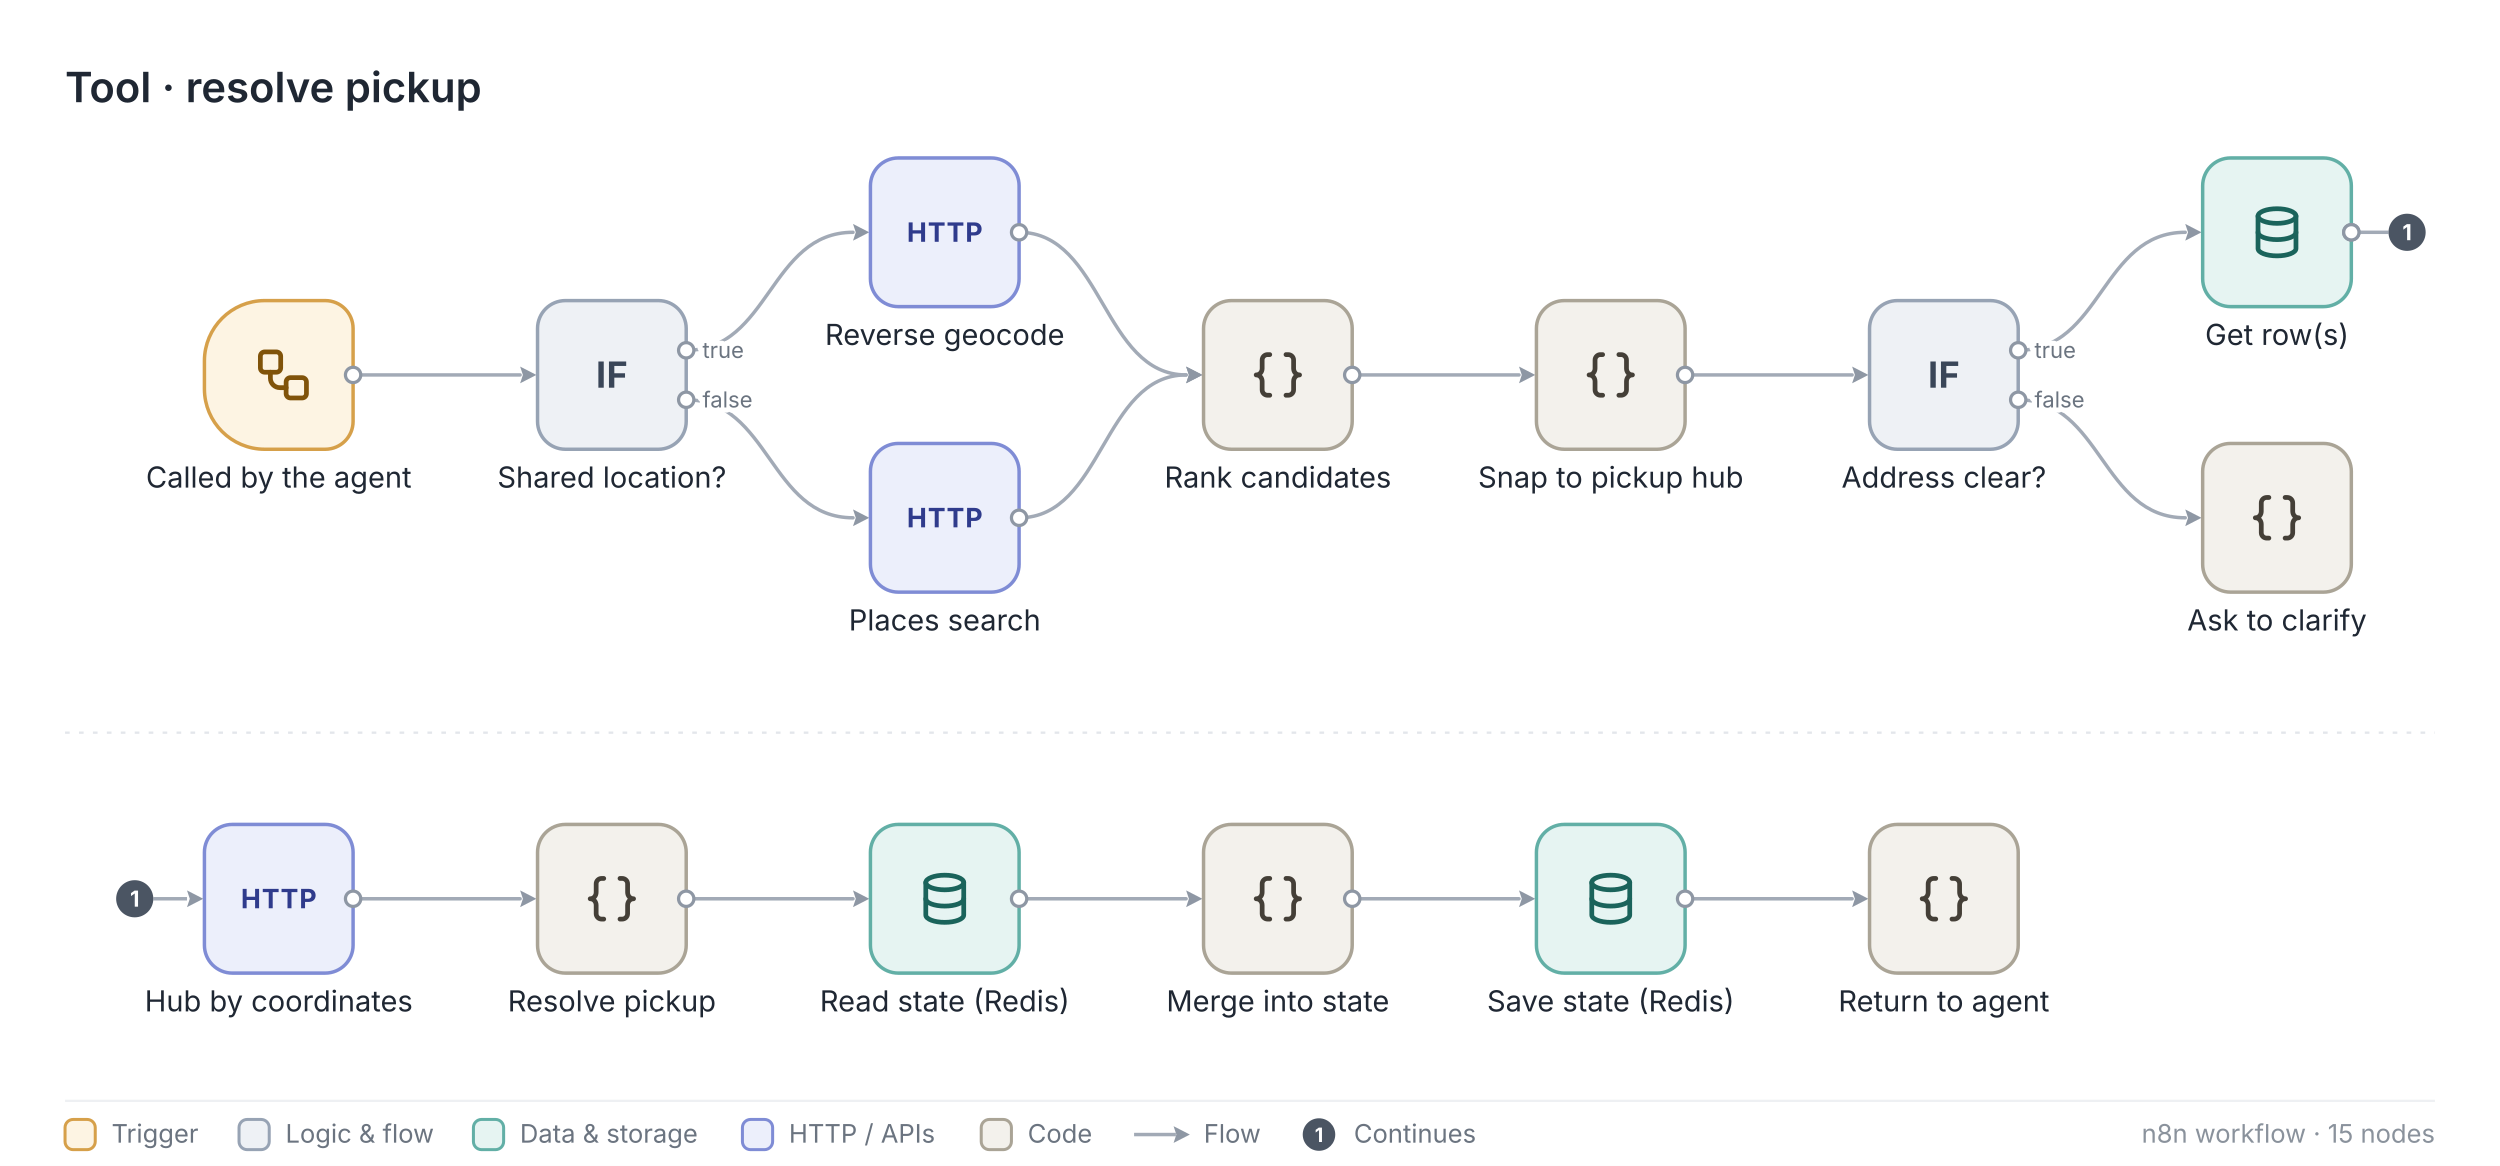
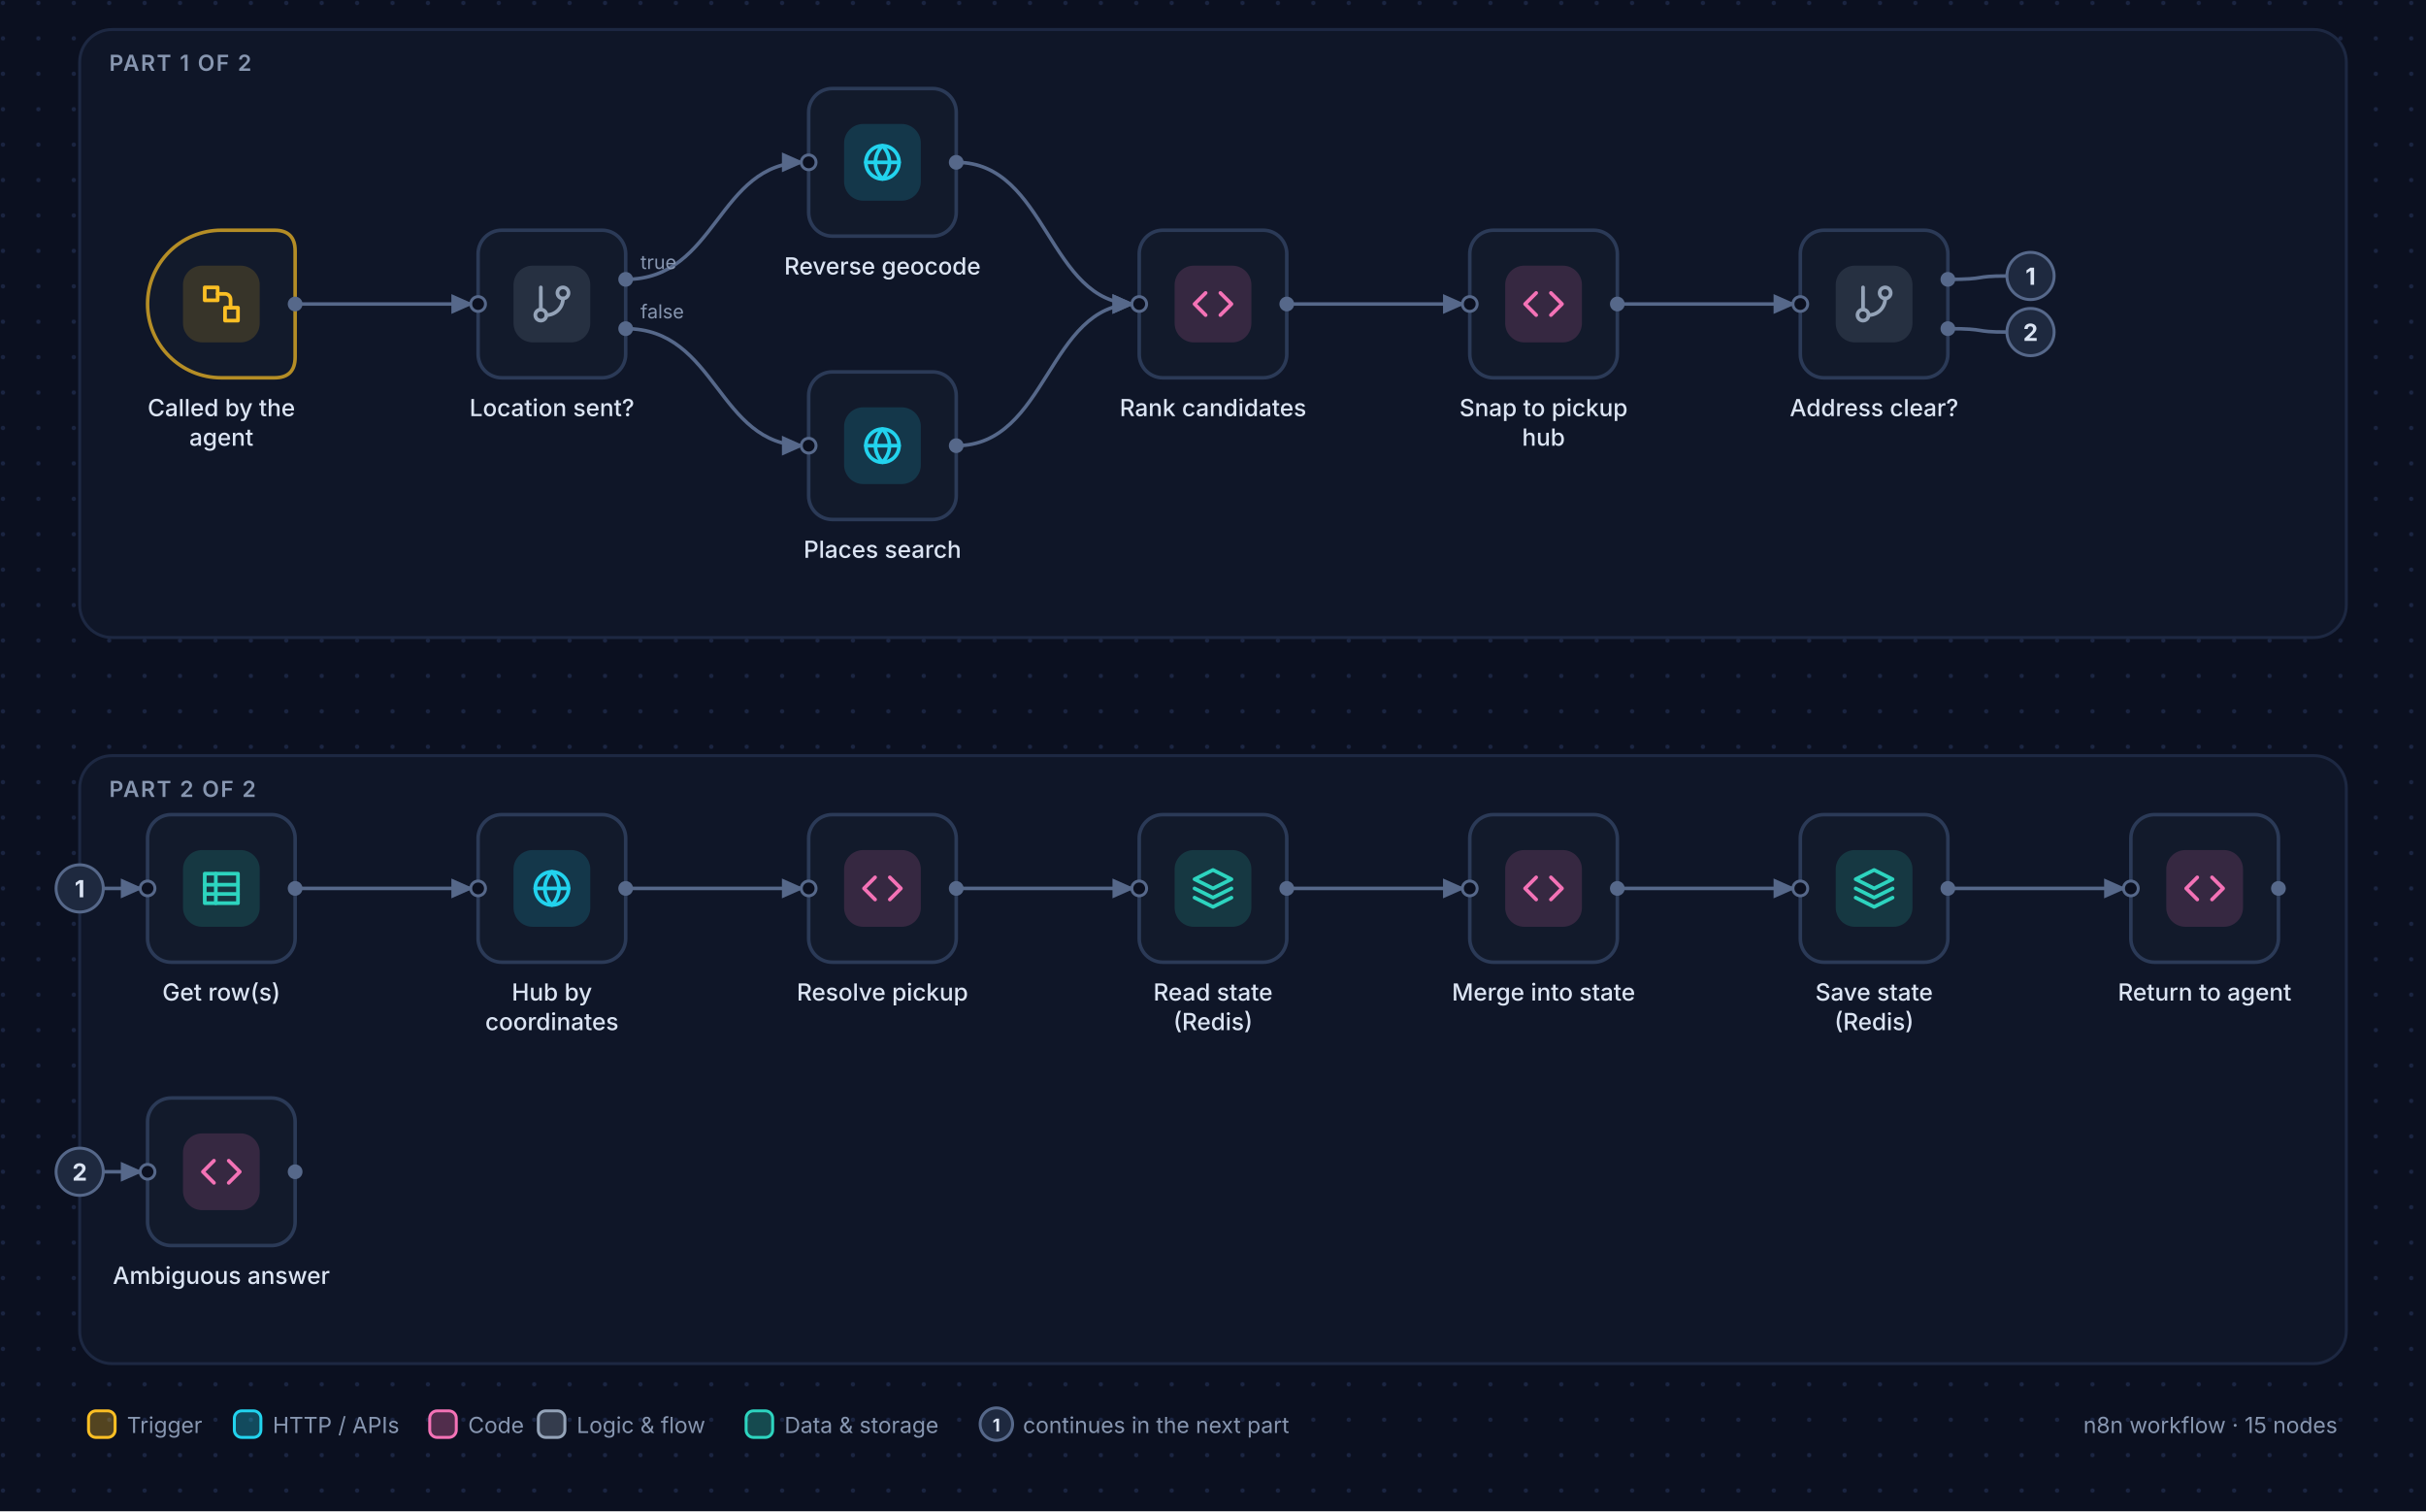
- <svg xmlns="http://www.w3.org/2000/svg" width="1076.2" height="501.9" viewBox="0 0 1076.2 501.9" font-family="Inter, 'Helvetica Neue', Helvetica, Arial, sans-serif" role="img" aria-label="Tool · resolve pickup">
-   <rect width="1076.2" height="501.9" fill="#ffffff" />
-   <text x="28" y="44" font-size="18" font-weight="600" fill="#1F2733">Tool · resolve pickup</text>
-   <g transform="translate(58 68)">
-     <line x1="-30" y1="247.4" x2="990.2" y2="247.4" stroke="#E3E6EB" stroke-width="1" stroke-dasharray="2 4" />
-     <g fill="none" stroke-linecap="round">
- </g>
-     <g fill="none" stroke-linecap="round" stroke-linejoin="round">
-       <path d="M237.4 318.9 C273.3 318.9 273.3 318.9 309.2 318.9" stroke="#A2AAB6" stroke-width="1.5" />
-       <path d="M524.1 318.9 C560 318.9 560 318.9 595.9 318.9" stroke="#A2AAB6" stroke-width="1.5" />
-       <path d="M667.4 318.9 C703.4 318.9 703.4 318.9 739.3 318.9" stroke="#A2AAB6" stroke-width="1.5" />
-       <path d="M94 93.4 C129.9 93.4 129.9 93.4 165.9 93.4" stroke="#A2AAB6" stroke-width="1.5" />
-       <path d="M524.1 93.4 C560 93.4 560 93.4 595.9 93.4" stroke="#A2AAB6" stroke-width="1.5" />
-       <path d="M667.4 93.4 C703.4 93.4 703.4 93.4 739.3 93.4" stroke="#A2AAB6" stroke-width="1.5" />
-       <path d="M94 318.9 C129.9 318.9 129.9 318.9 165.9 318.9" stroke="#A2AAB6" stroke-width="1.5" />
-       <path d="M380.7 318.9 C416.7 318.9 416.7 318.9 452.6 318.9" stroke="#A2AAB6" stroke-width="1.5" />
-       <path d="M237.4 104.1 C273.3 104.1 273.3 154.9 309.2 154.9" stroke="#A2AAB6" stroke-width="1.5" />
-       <path d="M380.7 154.9 C416.7 154.9 416.7 93.4 452.6 93.4" stroke="#A2AAB6" stroke-width="1.5" />
-       <path d="M810.8 104.1 C846.7 104.1 846.7 154.9 882.7 154.9" stroke="#A2AAB6" stroke-width="1.5" />
-       <path d="M237.4 82.8 C273.3 82.8 273.3 32 309.2 32" stroke="#A2AAB6" stroke-width="1.5" />
-       <path d="M380.7 32 C416.7 32 416.7 93.4 452.6 93.4" stroke="#A2AAB6" stroke-width="1.5" />
-       <path d="M810.8 82.8 C846.7 82.8 846.7 32 882.7 32" stroke="#A2AAB6" stroke-width="1.5" />
-     </g>
-     <path d="M316.2 318.9L309.2 315.3L310.4 318.9L309.2 322.5Z" fill="#8E97A4" />
-     <path d="M602.9 318.9L595.9 315.3L597.1 318.9L595.9 322.5Z" fill="#8E97A4" />
-     <path d="M746.3 318.9L739.3 315.3L740.5 318.9L739.3 322.5Z" fill="#8E97A4" />
-     <path d="M172.9 93.4L165.9 89.8L167.1 93.4L165.9 97Z" fill="#8E97A4" />
-     <path d="M602.9 93.4L595.9 89.8L597.1 93.4L595.9 97Z" fill="#8E97A4" />
-     <path d="M746.3 93.4L739.3 89.8L740.5 93.4L739.3 97Z" fill="#8E97A4" />
-     <path d="M172.9 318.9L165.9 315.3L167.1 318.9L165.9 322.5Z" fill="#8E97A4" />
-     <path d="M459.6 318.9L452.6 315.3L453.8 318.9L452.6 322.5Z" fill="#8E97A4" />
-     <path d="M316.2 154.9L309.2 151.3L310.4 154.9L309.2 158.5Z" fill="#8E97A4" />
-     <path d="M459.6 93.4L452.6 89.8L453.8 93.4L452.6 97Z" fill="#8E97A4" />
-     <path d="M889.7 154.9L882.7 151.3L883.9 154.9L882.7 158.5Z" fill="#8E97A4" />
-     <path d="M316.2 32L309.2 28.4L310.4 32L309.2 35.6Z" fill="#8E97A4" />
-     <path d="M459.6 93.4L452.6 89.8L453.8 93.4L452.6 97Z" fill="#8E97A4" />
-     <path d="M889.7 32L882.7 28.4L883.9 32L882.7 35.6Z" fill="#8E97A4" />
-     <g>
-       <rect x="890.2" y="0" width="64" height="64" rx="12" fill="#E6F4F2" stroke="#62AFA6" stroke-width="1.5" />
-       <g transform="translate(908.2 18) scale(1.1667)" fill="none" stroke="#1A635B" stroke-width="1.75" stroke-linecap="round" stroke-linejoin="round">
-         <ellipse cx="12" cy="6" rx="7" ry="2.7" />
-         <path d="M5 6v12c0 1.5 3.1 2.7 7 2.7s7-1.2 7-2.7V6" />
-         <path d="M5 12c0 1.5 3.1 2.7 7 2.7s7-1.2 7-2.7" />
-       </g>
-     </g>
-     <g>
-       <rect x="316.7" y="0" width="64" height="64" rx="12" fill="#ECEFFB" stroke="#7F8CD5" stroke-width="1.5" />
-       <text x="348.7" y="36.1" text-anchor="middle" font-size="11.5" font-weight="700" letter-spacing="0.4" fill="#2F3B8C">HTTP</text>
-     </g>
-     <g>
-       <path d="M56 61.4H82A12 12 0 0 1 94 73.4V113.4A12 12 0 0 1 82 125.4H56A26 26 0 0 1 30 99.4V87.4A26 26 0 0 1 56 61.4Z" fill="#FDF4E3" stroke="#D6A04A" stroke-width="1.5" />
-       <g transform="translate(50 79.4) scale(1.1667)" fill="none" stroke="#80530A" stroke-width="1.75" stroke-linecap="round" stroke-linejoin="round">
-         <rect x="3.5" y="3.5" width="7.5" height="7.5" rx="1.6" />
-         <rect x="13" y="13" width="7.5" height="7.5" rx="1.6" />
-         <path d="M7.2 11v2.2a3.5 3.5 0 0 0 3.5 3.5H13" />
-       </g>
-     </g>
-     <g>
-       <rect x="173.4" y="61.4" width="64" height="64" rx="12" fill="#EEF1F5" stroke="#97A3B4" stroke-width="1.5" />
-       <text x="205.4" y="98.9" text-anchor="middle" font-size="15.5" font-weight="700" letter-spacing="0.2" fill="#3A4658">IF</text>
-     </g>
-     <g>
-       <rect x="460.1" y="61.4" width="64" height="64" rx="12" fill="#F3F1EC" stroke="#AAA496" stroke-width="1.5" />
-       <g transform="translate(478.1 79.4) scale(1.1667)" fill="none" stroke="#443F37" stroke-width="1.75" stroke-linecap="round" stroke-linejoin="round">
-         <path d="M9 4.5H8.2a2 2 0 0 0-2 2v3.1c0 1.3-.9 2.4-2.2 2.4 1.3 0 2.2 1.1 2.2 2.4v3.1a2 2 0 0 0 2 2H9" />
-         <path d="M15 4.5h.8a2 2 0 0 1 2 2v3.1c0 1.3.9 2.4 2.2 2.4-1.3 0-2.2 1.1-2.2 2.4v3.1a2 2 0 0 1-2 2H15" />
-       </g>
-     </g>
-     <g>
-       <rect x="603.4" y="61.4" width="64" height="64" rx="12" fill="#F3F1EC" stroke="#AAA496" stroke-width="1.5" />
-       <g transform="translate(621.4 79.4) scale(1.1667)" fill="none" stroke="#443F37" stroke-width="1.75" stroke-linecap="round" stroke-linejoin="round">
-         <path d="M9 4.5H8.2a2 2 0 0 0-2 2v3.1c0 1.3-.9 2.4-2.2 2.4 1.3 0 2.2 1.1 2.2 2.4v3.1a2 2 0 0 0 2 2H9" />
-         <path d="M15 4.5h.8a2 2 0 0 1 2 2v3.1c0 1.3.9 2.4 2.2 2.4-1.3 0-2.2 1.1-2.2 2.4v3.1a2 2 0 0 1-2 2H15" />
-       </g>
-     </g>
-     <g>
-       <rect x="746.8" y="61.4" width="64" height="64" rx="12" fill="#EEF1F5" stroke="#97A3B4" stroke-width="1.5" />
-       <text x="778.8" y="98.9" text-anchor="middle" font-size="15.5" font-weight="700" letter-spacing="0.2" fill="#3A4658">IF</text>
-     </g>
-     <g>
-       <rect x="890.2" y="122.9" width="64" height="64" rx="12" fill="#F3F1EC" stroke="#AAA496" stroke-width="1.5" />
-       <g transform="translate(908.2 140.9) scale(1.1667)" fill="none" stroke="#443F37" stroke-width="1.75" stroke-linecap="round" stroke-linejoin="round">
-         <path d="M9 4.5H8.2a2 2 0 0 0-2 2v3.1c0 1.3-.9 2.4-2.2 2.4 1.3 0 2.2 1.1 2.2 2.4v3.1a2 2 0 0 0 2 2H9" />
-         <path d="M15 4.5h.8a2 2 0 0 1 2 2v3.1c0 1.3.9 2.4 2.2 2.4-1.3 0-2.2 1.1-2.2 2.4v3.1a2 2 0 0 1-2 2H15" />
-       </g>
-     </g>
-     <g>
-       <rect x="316.7" y="122.9" width="64" height="64" rx="12" fill="#ECEFFB" stroke="#7F8CD5" stroke-width="1.5" />
-       <text x="348.7" y="159" text-anchor="middle" font-size="11.5" font-weight="700" letter-spacing="0.4" fill="#2F3B8C">HTTP</text>
-     </g>
-     <g>
-       <rect x="30" y="286.9" width="64" height="64" rx="12" fill="#ECEFFB" stroke="#7F8CD5" stroke-width="1.5" />
-       <text x="62" y="323" text-anchor="middle" font-size="11.5" font-weight="700" letter-spacing="0.4" fill="#2F3B8C">HTTP</text>
-     </g>
-     <g>
-       <rect x="173.4" y="286.9" width="64" height="64" rx="12" fill="#F3F1EC" stroke="#AAA496" stroke-width="1.5" />
-       <g transform="translate(191.4 304.9) scale(1.1667)" fill="none" stroke="#443F37" stroke-width="1.75" stroke-linecap="round" stroke-linejoin="round">
-         <path d="M9 4.5H8.2a2 2 0 0 0-2 2v3.1c0 1.3-.9 2.4-2.2 2.4 1.3 0 2.2 1.1 2.2 2.4v3.1a2 2 0 0 0 2 2H9" />
-         <path d="M15 4.5h.8a2 2 0 0 1 2 2v3.1c0 1.3.9 2.4 2.2 2.4-1.3 0-2.2 1.1-2.2 2.4v3.1a2 2 0 0 1-2 2H15" />
-       </g>
-     </g>
-     <g>
-       <rect x="316.7" y="286.9" width="64" height="64" rx="12" fill="#E6F4F2" stroke="#62AFA6" stroke-width="1.5" />
-       <g transform="translate(334.7 304.9) scale(1.1667)" fill="none" stroke="#1A635B" stroke-width="1.75" stroke-linecap="round" stroke-linejoin="round">
-         <ellipse cx="12" cy="6" rx="7" ry="2.7" />
-         <path d="M5 6v12c0 1.5 3.1 2.7 7 2.7s7-1.2 7-2.7V6" />
-         <path d="M5 12c0 1.5 3.1 2.7 7 2.7s7-1.2 7-2.7" />
-       </g>
-     </g>
-     <g>
-       <rect x="460.1" y="286.9" width="64" height="64" rx="12" fill="#F3F1EC" stroke="#AAA496" stroke-width="1.5" />
-       <g transform="translate(478.1 304.9) scale(1.1667)" fill="none" stroke="#443F37" stroke-width="1.75" stroke-linecap="round" stroke-linejoin="round">
-         <path d="M9 4.5H8.2a2 2 0 0 0-2 2v3.1c0 1.3-.9 2.4-2.2 2.4 1.3 0 2.2 1.1 2.2 2.4v3.1a2 2 0 0 0 2 2H9" />
-         <path d="M15 4.5h.8a2 2 0 0 1 2 2v3.1c0 1.3.9 2.4 2.2 2.4-1.3 0-2.2 1.1-2.2 2.4v3.1a2 2 0 0 1-2 2H15" />
-       </g>
-     </g>
-     <g>
-       <rect x="603.4" y="286.9" width="64" height="64" rx="12" fill="#E6F4F2" stroke="#62AFA6" stroke-width="1.5" />
-       <g transform="translate(621.4 304.9) scale(1.1667)" fill="none" stroke="#1A635B" stroke-width="1.75" stroke-linecap="round" stroke-linejoin="round">
-         <ellipse cx="12" cy="6" rx="7" ry="2.7" />
-         <path d="M5 6v12c0 1.5 3.1 2.7 7 2.7s7-1.2 7-2.7V6" />
-         <path d="M5 12c0 1.5 3.1 2.7 7 2.7s7-1.2 7-2.7" />
-       </g>
-     </g>
-     <g>
-       <rect x="746.8" y="286.9" width="64" height="64" rx="12" fill="#F3F1EC" stroke="#AAA496" stroke-width="1.5" />
-       <g transform="translate(764.8 304.9) scale(1.1667)" fill="none" stroke="#443F37" stroke-width="1.75" stroke-linecap="round" stroke-linejoin="round">
-         <path d="M9 4.5H8.2a2 2 0 0 0-2 2v3.1c0 1.3-.9 2.4-2.2 2.4 1.3 0 2.2 1.1 2.2 2.4v3.1a2 2 0 0 0 2 2H9" />
-         <path d="M15 4.5h.8a2 2 0 0 1 2 2v3.1c0 1.3.9 2.4 2.2 2.4-1.3 0-2.2 1.1-2.2 2.4v3.1a2 2 0 0 1-2 2H15" />
-       </g>
-     </g>
-     <circle cx="94" cy="93.4" r="3.3" fill="#fff" stroke="#8E97A4" stroke-width="1.4" />
-     <circle cx="954.2" cy="32" r="3.3" fill="#fff" stroke="#8E97A4" stroke-width="1.4" />
-     <circle cx="94" cy="318.9" r="3.3" fill="#fff" stroke="#8E97A4" stroke-width="1.4" />
-     <circle cx="237.4" cy="318.9" r="3.3" fill="#fff" stroke="#8E97A4" stroke-width="1.4" />
-     <circle cx="237.4" cy="82.8" r="3.3" fill="#fff" stroke="#8E97A4" stroke-width="1.4" />
-     <text text-anchor="start" font-size="9.5" fill="#fff" stroke="#fff" stroke-width="4.5" stroke-linejoin="round">
-       <tspan x="244.4" y="86.1">true</tspan>
-     </text>
-     <text text-anchor="start" font-size="9.5" fill="#6B7480">
-       <tspan x="244.4" y="86.1">true</tspan>
-     </text>
-     <circle cx="237.4" cy="104.1" r="3.3" fill="#fff" stroke="#8E97A4" stroke-width="1.4" />
-     <text text-anchor="start" font-size="9.5" fill="#fff" stroke="#fff" stroke-width="4.5" stroke-linejoin="round">
-       <tspan x="244.4" y="107.4">false</tspan>
-     </text>
-     <text text-anchor="start" font-size="9.5" fill="#6B7480">
-       <tspan x="244.4" y="107.4">false</tspan>
-     </text>
-     <circle cx="380.7" cy="32" r="3.3" fill="#fff" stroke="#8E97A4" stroke-width="1.4" />
-     <circle cx="380.7" cy="154.9" r="3.3" fill="#fff" stroke="#8E97A4" stroke-width="1.4" />
-     <circle cx="524.1" cy="93.4" r="3.3" fill="#fff" stroke="#8E97A4" stroke-width="1.4" />
-     <circle cx="667.4" cy="93.4" r="3.3" fill="#fff" stroke="#8E97A4" stroke-width="1.4" />
-     <circle cx="810.8" cy="82.8" r="3.3" fill="#fff" stroke="#8E97A4" stroke-width="1.4" />
-     <text text-anchor="start" font-size="9.5" fill="#fff" stroke="#fff" stroke-width="4.5" stroke-linejoin="round">
-       <tspan x="817.8" y="86.1">true</tspan>
-     </text>
-     <text text-anchor="start" font-size="9.5" fill="#6B7480">
-       <tspan x="817.8" y="86.1">true</tspan>
-     </text>
-     <circle cx="810.8" cy="104.1" r="3.3" fill="#fff" stroke="#8E97A4" stroke-width="1.4" />
-     <text text-anchor="start" font-size="9.5" fill="#fff" stroke="#fff" stroke-width="4.5" stroke-linejoin="round">
-       <tspan x="817.8" y="107.4">false</tspan>
-     </text>
-     <text text-anchor="start" font-size="9.5" fill="#6B7480">
-       <tspan x="817.8" y="107.4">false</tspan>
-     </text>
-     <circle cx="380.7" cy="318.9" r="3.3" fill="#fff" stroke="#8E97A4" stroke-width="1.4" />
-     <circle cx="524.1" cy="318.9" r="3.3" fill="#fff" stroke="#8E97A4" stroke-width="1.4" />
-     <circle cx="667.4" cy="318.9" r="3.3" fill="#fff" stroke="#8E97A4" stroke-width="1.4" />
-     <text text-anchor="middle" font-size="12.5" fill="#1F2733">
-       <tspan x="62" y="141.9">Called by the agent</tspan>
-     </text>
-     <text text-anchor="middle" font-size="12.5" fill="#1F2733">
-       <tspan x="922.2" y="80.5">Get row(s)</tspan>
-     </text>
-     <text text-anchor="middle" font-size="12.5" fill="#1F2733">
-       <tspan x="62" y="367.4">Hub by coordinates</tspan>
-     </text>
-     <text text-anchor="middle" font-size="12.5" fill="#1F2733">
-       <tspan x="205.4" y="367.4">Resolve pickup</tspan>
-     </text>
-     <text text-anchor="middle" font-size="12.5" fill="#1F2733">
-       <tspan x="922.2" y="203.4">Ask to clarify</tspan>
-     </text>
-     <text text-anchor="middle" font-size="12.5" fill="#1F2733">
-       <tspan x="205.4" y="141.9">Shared location?</tspan>
-     </text>
-     <text text-anchor="middle" font-size="12.5" fill="#1F2733">
-       <tspan x="348.7" y="80.5">Reverse geocode</tspan>
-     </text>
-     <text text-anchor="middle" font-size="12.5" fill="#1F2733">
-       <tspan x="348.7" y="203.4">Places search</tspan>
-     </text>
-     <text text-anchor="middle" font-size="12.5" fill="#1F2733">
-       <tspan x="492.1" y="141.9">Rank candidates</tspan>
-     </text>
-     <text text-anchor="middle" font-size="12.5" fill="#1F2733">
-       <tspan x="635.4" y="141.9">Snap to pickup hub</tspan>
-     </text>
-     <text text-anchor="middle" font-size="12.5" fill="#1F2733">
-       <tspan x="778.8" y="141.9">Address clear?</tspan>
-     </text>
-     <text text-anchor="middle" font-size="12.5" fill="#1F2733">
-       <tspan x="348.7" y="367.4">Read state (Redis)</tspan>
-     </text>
-     <text text-anchor="middle" font-size="12.5" fill="#1F2733">
-       <tspan x="492.1" y="367.4">Merge into state</tspan>
-     </text>
-     <text text-anchor="middle" font-size="12.5" fill="#1F2733">
-       <tspan x="635.4" y="367.4">Save state (Redis)</tspan>
-     </text>
-     <text text-anchor="middle" font-size="12.5" fill="#1F2733">
-       <tspan x="778.8" y="367.4">Return to agent</tspan>
-     </text>
-     <g>
-       <path d="M954.2 32H970.2" stroke="#A2AAB6" stroke-width="1.5" fill="none" />
-       <circle cx="978.2" cy="32" r="8.0" fill="#4B5563" />
-       <text x="978.2" y="35.4" text-anchor="middle" font-size="9.5" font-weight="700" fill="#fff">1</text>
-     </g>
-     <circle cx="954.2" cy="32" r="3.3" fill="#fff" stroke="#8E97A4" stroke-width="1.4" />
-     <g>
-       <path d="M8 318.9 L22.5 318.9" stroke="#A2AAB6" stroke-width="1.5" fill="none" />
-       <circle cx="0" cy="318.9" r="8.0" fill="#4B5563" />
-       <text x="0" y="322.3" text-anchor="middle" font-size="9.5" font-weight="700" fill="#fff">1</text>
-     </g>
-     <path d="M29.5 318.9L22.5 315.3L23.7 318.9L22.5 322.5Z" fill="#8E97A4" />
-   </g>
-   <line x1="28" y1="473.9" x2="1048.2" y2="473.9" stroke="#EEF0F3" stroke-width="1" />
-   <rect x="28" y="481.9" width="13" height="13" rx="3.5" fill="#FDF4E3" stroke="#D6A04A" stroke-width="1.3" />
-   <text x="48" y="491.9" font-size="11" fill="#6B7480">Trigger</text>
-   <rect x="102.9" y="481.9" width="13" height="13" rx="3.5" fill="#EEF1F5" stroke="#97A3B4" stroke-width="1.3" />
-   <text x="122.9" y="491.9" font-size="11" fill="#6B7480">Logic &amp; flow</text>
-   <rect x="203.8" y="481.9" width="13" height="13" rx="3.5" fill="#E6F4F2" stroke="#62AFA6" stroke-width="1.3" />
-   <text x="223.8" y="491.9" font-size="11" fill="#6B7480">Data &amp; storage</text>
-   <rect x="319.6" y="481.9" width="13" height="13" rx="3.5" fill="#ECEFFB" stroke="#7F8CD5" stroke-width="1.3" />
-   <text x="339.6" y="491.9" font-size="11" fill="#6B7480">HTTP / APIs</text>
-   <rect x="422.4" y="481.9" width="13" height="13" rx="3.5" fill="#F3F1EC" stroke="#AAA496" stroke-width="1.3" />
-   <text x="442.4" y="491.9" font-size="11" fill="#6B7480">Code</text>
-   <path d="M488.2 488.4H506.2" stroke="#A2AAB6" stroke-width="1.5" />
-   <path d="M512.2 488.4L505.2 484.8L506.4 488.4L505.2 492Z" fill="#8E97A4" />
-   <text x="518.2" y="491.9" font-size="11" fill="#6B7480">Flow</text>
-   <circle cx="567.8" cy="488.4" r="7" fill="#4B5563" />
-   <text x="567.8" y="491.6" text-anchor="middle" font-size="8.5" font-weight="700" fill="#fff">1</text>
-   <text x="582.8" y="491.9" font-size="11" fill="#6B7480">Continues</text>
-   <text x="1048.2" y="491.9" text-anchor="end" font-size="11" fill="#8A929C">n8n workflow · 15 nodes</text>
+ <svg xmlns="http://www.w3.org/2000/svg" viewBox="0 0 1644 1024" width="1644" height="1024" font-family="Inter, 'Segoe UI', 'Helvetica Neue', Helvetica, Arial, sans-serif" role="img" aria-label="Tool · resolve pickup">
+   <defs>
+     <pattern id="dt" width="24" height="24" patternUnits="userSpaceOnUse">
+       <circle cx="2" cy="2" r="1.5" fill="#1a2440" />
+     </pattern>
+     <marker id="ar" viewBox="0 0 10 10" refX="9" refY="5" markerWidth="7" markerHeight="7" orient="auto">
+       <path d="M0 1L9 5L0 9z" fill="#56688a" />
+     </marker>
+   </defs>
+   <rect width="1644" height="1024" fill="#0b1020" />
+   <rect width="1644" height="1024" fill="url(#dt)" />
+   <rect x="54" y="20" width="1536" height="412" rx="22" fill="#0f1628" stroke="#1d2842" stroke-width="2" />
+   <text x="74" y="48" font-size="15" font-weight="600" fill="#8796b0" letter-spacing="1">PART 1 OF 2</text>
+   <rect x="54" y="512" width="1536" height="412" rx="22" fill="#0f1628" stroke="#1d2842" stroke-width="2" />
+   <text x="74" y="540" font-size="15" font-weight="600" fill="#8796b0" letter-spacing="1">PART 2 OF 2</text>
+   <path d="M200.0,206.0 C262.0,206.0 262.0,206.0 321.0,206.0" fill="none" stroke="#56688a" stroke-width="2.4" marker-end="url(#ar)" />
+   <path d="M200.0,602.0 C262.0,602.0 262.0,602.0 321.0,602.0" fill="none" stroke="#56688a" stroke-width="2.4" marker-end="url(#ar)" />
+   <path d="M424.0,602.0 C486.0,602.0 486.0,602.0 545.0,602.0" fill="none" stroke="#56688a" stroke-width="2.4" marker-end="url(#ar)" />
+   <path d="M648.0,602.0 C710.0,602.0 710.0,602.0 769.0,602.0" fill="none" stroke="#56688a" stroke-width="2.4" marker-end="url(#ar)" />
+   <path d="M424.0,189.3 C486.0,189.3 486.0,110.0 545.0,110.0" fill="none" stroke="#56688a" stroke-width="2.4" marker-end="url(#ar)" />
+   <text x="434.0" y="182.3" font-size="13" fill="#8796b0">true</text>
+   <path d="M424.0,222.7 C486.0,222.7 486.0,302.0 545.0,302.0" fill="none" stroke="#56688a" stroke-width="2.4" marker-end="url(#ar)" />
+   <text x="434.0" y="215.7" font-size="13" fill="#8796b0">false</text>
+   <path d="M648.0,110.0 C710.0,110.0 710.0,206.0 769.0,206.0" fill="none" stroke="#56688a" stroke-width="2.4" marker-end="url(#ar)" />
+   <path d="M648.0,302.0 C710.0,302.0 710.0,206.0 769.0,206.0" fill="none" stroke="#56688a" stroke-width="2.4" marker-end="url(#ar)" />
+   <path d="M872.0,206.0 C934.0,206.0 934.0,206.0 993.0,206.0" fill="none" stroke="#56688a" stroke-width="2.4" marker-end="url(#ar)" />
+   <path d="M1096.0,206.0 C1158.0,206.0 1158.0,206.0 1217.0,206.0" fill="none" stroke="#56688a" stroke-width="2.4" marker-end="url(#ar)" />
+   <path d="M1320.0,189.3 C1348.0,189.3 1336.0,187.0 1360.0,187.0" fill="none" stroke="#56688a" stroke-width="2.4" />
+   <path d="M70.0,602.0 L97.0,602.0" fill="none" stroke="#56688a" stroke-width="2.4" marker-end="url(#ar)" />
+   <path d="M1320.0,222.7 C1348.0,222.7 1336.0,225.0 1360.0,225.0" fill="none" stroke="#56688a" stroke-width="2.4" />
+   <path d="M70.0,794.0 L97.0,794.0" fill="none" stroke="#56688a" stroke-width="2.4" marker-end="url(#ar)" />
+   <path d="M872.0,602.0 C934.0,602.0 934.0,602.0 993.0,602.0" fill="none" stroke="#56688a" stroke-width="2.4" marker-end="url(#ar)" />
+   <path d="M1096.0,602.0 C1158.0,602.0 1158.0,602.0 1217.0,602.0" fill="none" stroke="#56688a" stroke-width="2.4" marker-end="url(#ar)" />
+   <path d="M1320.0,602.0 C1382.0,602.0 1382.0,602.0 1441.0,602.0" fill="none" stroke="#56688a" stroke-width="2.4" marker-end="url(#ar)" />
+   <g>
+     <path d="M150.0,156.0 H186.0 Q200.0,156.0 200.0,170.0 V242.0 Q200.0,256.0 186.0,256.0 H150.0 A50.0,50.0 0 0 1 150.0,156.0 Z" fill="#121a2b" stroke="#fbbf24" stroke-opacity=".7" stroke-width="2.4" />
+     <rect x="124.0" y="180.0" width="52" height="52" rx="13" fill="#fbbf24" fill-opacity=".16" />
+     <g transform="translate(135.0 191.0) scale(1.250)" fill="none" stroke="#fbbf24" stroke-width="2.00" stroke-linecap="round" stroke-linejoin="round">
+       <path d="M3 3h7v7H3z" />
+       <path d="M14 14h7v7h-7z" />
+       <path d="M10 6.5h4a3 3 0 0 1 3 3V14" />
+     </g>
+     <circle cx="200.0" cy="206.0" r="5" fill="#56688a" />
+     <text x="150.0" y="282.0" font-size="16" font-weight="500" fill="#dbe4f3" text-anchor="middle">Called by the</text>
+     <text x="150.0" y="302.0" font-size="16" font-weight="500" fill="#dbe4f3" text-anchor="middle">agent</text>
+   </g>
+   <g>
+     <rect x="100.0" y="552.0" width="100" height="100" rx="16" fill="#121a2b" stroke="#2b3a57" stroke-opacity="1" stroke-width="2.4" />
+     <rect x="124.0" y="576.0" width="52" height="52" rx="13" fill="#2dd4bf" fill-opacity=".16" />
+     <g transform="translate(135.0 587.0) scale(1.250)" fill="none" stroke="#2dd4bf" stroke-width="2.00" stroke-linecap="round" stroke-linejoin="round">
+       <path d="M3 4h18v16H3z" />
+       <path d="M3 10h18M3 15h18M9 4v16" />
+     </g>
+     <circle cx="100.0" cy="602.0" r="5" fill="#0b1020" stroke="#56688a" stroke-width="2" />
+     <circle cx="200.0" cy="602.0" r="5" fill="#56688a" />
+     <text x="150.0" y="678.0" font-size="16" font-weight="500" fill="#dbe4f3" text-anchor="middle">Get row(s)</text>
+   </g>
+   <g>
+     <rect x="324.0" y="552.0" width="100" height="100" rx="16" fill="#121a2b" stroke="#2b3a57" stroke-opacity="1" stroke-width="2.4" />
+     <rect x="348.0" y="576.0" width="52" height="52" rx="13" fill="#22d3ee" fill-opacity=".16" />
+     <g transform="translate(359.0 587.0) scale(1.250)" fill="none" stroke="#22d3ee" stroke-width="2.00" stroke-linecap="round" stroke-linejoin="round">
+       <circle cx="12.0" cy="12.0" r="9.0" />
+       <path d="M3 12h18" />
+       <path d="M12 3c2.5 2.7 3.8 5.7 3.8 9s-1.3 6.3-3.8 9c-2.5-2.7-3.8-5.7-3.8-9S9.5 5.7 12 3z" />
+     </g>
+     <circle cx="324.0" cy="602.0" r="5" fill="#0b1020" stroke="#56688a" stroke-width="2" />
+     <circle cx="424.0" cy="602.0" r="5" fill="#56688a" />
+     <text x="374.0" y="678.0" font-size="16" font-weight="500" fill="#dbe4f3" text-anchor="middle">Hub by</text>
+     <text x="374.0" y="698.0" font-size="16" font-weight="500" fill="#dbe4f3" text-anchor="middle">coordinates</text>
+   </g>
+   <g>
+     <rect x="548.0" y="552.0" width="100" height="100" rx="16" fill="#121a2b" stroke="#2b3a57" stroke-opacity="1" stroke-width="2.4" />
+     <rect x="572.0" y="576.0" width="52" height="52" rx="13" fill="#f472b6" fill-opacity=".16" />
+     <g transform="translate(583.0 587.0) scale(1.250)" fill="none" stroke="#f472b6" stroke-width="2.00" stroke-linecap="round" stroke-linejoin="round">
+       <path d="m8 6-6 6 6 6" />
+       <path d="m16 6 6 6-6 6" />
+     </g>
+     <circle cx="548.0" cy="602.0" r="5" fill="#0b1020" stroke="#56688a" stroke-width="2" />
+     <circle cx="648.0" cy="602.0" r="5" fill="#56688a" />
+     <text x="598.0" y="678.0" font-size="16" font-weight="500" fill="#dbe4f3" text-anchor="middle">Resolve pickup</text>
+   </g>
+   <g>
+     <rect x="100.0" y="744.0" width="100" height="100" rx="16" fill="#121a2b" stroke="#2b3a57" stroke-opacity="1" stroke-width="2.4" />
+     <rect x="124.0" y="768.0" width="52" height="52" rx="13" fill="#f472b6" fill-opacity=".16" />
+     <g transform="translate(135.0 779.0) scale(1.250)" fill="none" stroke="#f472b6" stroke-width="2.00" stroke-linecap="round" stroke-linejoin="round">
+       <path d="m8 6-6 6 6 6" />
+       <path d="m16 6 6 6-6 6" />
+     </g>
+     <circle cx="100.0" cy="794.0" r="5" fill="#0b1020" stroke="#56688a" stroke-width="2" />
+     <circle cx="200.0" cy="794.0" r="5" fill="#56688a" />
+     <text x="150.0" y="870.0" font-size="16" font-weight="500" fill="#dbe4f3" text-anchor="middle">Ambiguous answer</text>
+   </g>
+   <g>
+     <rect x="324.0" y="156.0" width="100" height="100" rx="16" fill="#121a2b" stroke="#2b3a57" stroke-opacity="1" stroke-width="2.4" />
+     <rect x="348.0" y="180.0" width="52" height="52" rx="13" fill="#94a3b8" fill-opacity=".16" />
+     <g transform="translate(359.0 191.0) scale(1.250)" fill="none" stroke="#94a3b8" stroke-width="2.00" stroke-linecap="round" stroke-linejoin="round">
+       <path d="M6 3v12" />
+       <circle cx="18.0" cy="6.0" r="3.0" />
+       <circle cx="6.0" cy="18.0" r="3.0" />
+       <path d="M18 9a9 9 0 0 1-9 9" />
+     </g>
+     <circle cx="324.0" cy="206.0" r="5" fill="#0b1020" stroke="#56688a" stroke-width="2" />
+     <circle cx="424.0" cy="189.3" r="5" fill="#56688a" />
+     <circle cx="424.0" cy="222.7" r="5" fill="#56688a" />
+     <text x="374.0" y="282.0" font-size="16" font-weight="500" fill="#dbe4f3" text-anchor="middle">Location sent?</text>
+   </g>
+   <g>
+     <rect x="548.0" y="60.0" width="100" height="100" rx="16" fill="#121a2b" stroke="#2b3a57" stroke-opacity="1" stroke-width="2.4" />
+     <rect x="572.0" y="84.0" width="52" height="52" rx="13" fill="#22d3ee" fill-opacity=".16" />
+     <g transform="translate(583.0 95.0) scale(1.250)" fill="none" stroke="#22d3ee" stroke-width="2.00" stroke-linecap="round" stroke-linejoin="round">
+       <circle cx="12.0" cy="12.0" r="9.0" />
+       <path d="M3 12h18" />
+       <path d="M12 3c2.5 2.7 3.8 5.7 3.8 9s-1.3 6.3-3.8 9c-2.5-2.7-3.8-5.7-3.8-9S9.5 5.7 12 3z" />
+     </g>
+     <circle cx="548.0" cy="110.0" r="5" fill="#0b1020" stroke="#56688a" stroke-width="2" />
+     <circle cx="648.0" cy="110.0" r="5" fill="#56688a" />
+     <text x="598.0" y="186.0" font-size="16" font-weight="500" fill="#dbe4f3" text-anchor="middle">Reverse geocode</text>
+   </g>
+   <g>
+     <rect x="548.0" y="252.0" width="100" height="100" rx="16" fill="#121a2b" stroke="#2b3a57" stroke-opacity="1" stroke-width="2.4" />
+     <rect x="572.0" y="276.0" width="52" height="52" rx="13" fill="#22d3ee" fill-opacity=".16" />
+     <g transform="translate(583.0 287.0) scale(1.250)" fill="none" stroke="#22d3ee" stroke-width="2.00" stroke-linecap="round" stroke-linejoin="round">
+       <circle cx="12.0" cy="12.0" r="9.0" />
+       <path d="M3 12h18" />
+       <path d="M12 3c2.5 2.7 3.8 5.7 3.8 9s-1.3 6.3-3.8 9c-2.5-2.7-3.8-5.7-3.8-9S9.5 5.7 12 3z" />
+     </g>
+     <circle cx="548.0" cy="302.0" r="5" fill="#0b1020" stroke="#56688a" stroke-width="2" />
+     <circle cx="648.0" cy="302.0" r="5" fill="#56688a" />
+     <text x="598.0" y="378.0" font-size="16" font-weight="500" fill="#dbe4f3" text-anchor="middle">Places search</text>
+   </g>
+   <g>
+     <rect x="772.0" y="156.0" width="100" height="100" rx="16" fill="#121a2b" stroke="#2b3a57" stroke-opacity="1" stroke-width="2.4" />
+     <rect x="796.0" y="180.0" width="52" height="52" rx="13" fill="#f472b6" fill-opacity=".16" />
+     <g transform="translate(807.0 191.0) scale(1.250)" fill="none" stroke="#f472b6" stroke-width="2.00" stroke-linecap="round" stroke-linejoin="round">
+       <path d="m8 6-6 6 6 6" />
+       <path d="m16 6 6 6-6 6" />
+     </g>
+     <circle cx="772.0" cy="206.0" r="5" fill="#0b1020" stroke="#56688a" stroke-width="2" />
+     <circle cx="872.0" cy="206.0" r="5" fill="#56688a" />
+     <text x="822.0" y="282.0" font-size="16" font-weight="500" fill="#dbe4f3" text-anchor="middle">Rank candidates</text>
+   </g>
+   <g>
+     <rect x="996.0" y="156.0" width="100" height="100" rx="16" fill="#121a2b" stroke="#2b3a57" stroke-opacity="1" stroke-width="2.4" />
+     <rect x="1020.0" y="180.0" width="52" height="52" rx="13" fill="#f472b6" fill-opacity=".16" />
+     <g transform="translate(1031.0 191.0) scale(1.250)" fill="none" stroke="#f472b6" stroke-width="2.00" stroke-linecap="round" stroke-linejoin="round">
+       <path d="m8 6-6 6 6 6" />
+       <path d="m16 6 6 6-6 6" />
+     </g>
+     <circle cx="996.0" cy="206.0" r="5" fill="#0b1020" stroke="#56688a" stroke-width="2" />
+     <circle cx="1096.0" cy="206.0" r="5" fill="#56688a" />
+     <text x="1046.0" y="282.0" font-size="16" font-weight="500" fill="#dbe4f3" text-anchor="middle">Snap to pickup</text>
+     <text x="1046.0" y="302.0" font-size="16" font-weight="500" fill="#dbe4f3" text-anchor="middle">hub</text>
+   </g>
+   <g>
+     <rect x="1220.0" y="156.0" width="100" height="100" rx="16" fill="#121a2b" stroke="#2b3a57" stroke-opacity="1" stroke-width="2.4" />
+     <rect x="1244.0" y="180.0" width="52" height="52" rx="13" fill="#94a3b8" fill-opacity=".16" />
+     <g transform="translate(1255.0 191.0) scale(1.250)" fill="none" stroke="#94a3b8" stroke-width="2.00" stroke-linecap="round" stroke-linejoin="round">
+       <path d="M6 3v12" />
+       <circle cx="18.0" cy="6.0" r="3.0" />
+       <circle cx="6.0" cy="18.0" r="3.0" />
+       <path d="M18 9a9 9 0 0 1-9 9" />
+     </g>
+     <circle cx="1220.0" cy="206.0" r="5" fill="#0b1020" stroke="#56688a" stroke-width="2" />
+     <circle cx="1320.0" cy="189.3" r="5" fill="#56688a" />
+     <circle cx="1320.0" cy="222.7" r="5" fill="#56688a" />
+     <text x="1270.0" y="282.0" font-size="16" font-weight="500" fill="#dbe4f3" text-anchor="middle">Address clear?</text>
+   </g>
+   <g>
+     <rect x="772.0" y="552.0" width="100" height="100" rx="16" fill="#121a2b" stroke="#2b3a57" stroke-opacity="1" stroke-width="2.4" />
+     <rect x="796.0" y="576.0" width="52" height="52" rx="13" fill="#2dd4bf" fill-opacity=".16" />
+     <g transform="translate(807.0 587.0) scale(1.250)" fill="none" stroke="#2dd4bf" stroke-width="2.00" stroke-linecap="round" stroke-linejoin="round">
+       <path d="m12 2 10 5-10 5L2 7z" />
+       <path d="m2 17 10 5 10-5" />
+       <path d="m2 12 10 5 10-5" />
+     </g>
+     <circle cx="772.0" cy="602.0" r="5" fill="#0b1020" stroke="#56688a" stroke-width="2" />
+     <circle cx="872.0" cy="602.0" r="5" fill="#56688a" />
+     <text x="822.0" y="678.0" font-size="16" font-weight="500" fill="#dbe4f3" text-anchor="middle">Read state</text>
+     <text x="822.0" y="698.0" font-size="16" font-weight="500" fill="#dbe4f3" text-anchor="middle">(Redis)</text>
+   </g>
+   <g>
+     <rect x="996.0" y="552.0" width="100" height="100" rx="16" fill="#121a2b" stroke="#2b3a57" stroke-opacity="1" stroke-width="2.4" />
+     <rect x="1020.0" y="576.0" width="52" height="52" rx="13" fill="#f472b6" fill-opacity=".16" />
+     <g transform="translate(1031.0 587.0) scale(1.250)" fill="none" stroke="#f472b6" stroke-width="2.00" stroke-linecap="round" stroke-linejoin="round">
+       <path d="m8 6-6 6 6 6" />
+       <path d="m16 6 6 6-6 6" />
+     </g>
+     <circle cx="996.0" cy="602.0" r="5" fill="#0b1020" stroke="#56688a" stroke-width="2" />
+     <circle cx="1096.0" cy="602.0" r="5" fill="#56688a" />
+     <text x="1046.0" y="678.0" font-size="16" font-weight="500" fill="#dbe4f3" text-anchor="middle">Merge into state</text>
+   </g>
+   <g>
+     <rect x="1220.0" y="552.0" width="100" height="100" rx="16" fill="#121a2b" stroke="#2b3a57" stroke-opacity="1" stroke-width="2.4" />
+     <rect x="1244.0" y="576.0" width="52" height="52" rx="13" fill="#2dd4bf" fill-opacity=".16" />
+     <g transform="translate(1255.0 587.0) scale(1.250)" fill="none" stroke="#2dd4bf" stroke-width="2.00" stroke-linecap="round" stroke-linejoin="round">
+       <path d="m12 2 10 5-10 5L2 7z" />
+       <path d="m2 17 10 5 10-5" />
+       <path d="m2 12 10 5 10-5" />
+     </g>
+     <circle cx="1220.0" cy="602.0" r="5" fill="#0b1020" stroke="#56688a" stroke-width="2" />
+     <circle cx="1320.0" cy="602.0" r="5" fill="#56688a" />
+     <text x="1270.0" y="678.0" font-size="16" font-weight="500" fill="#dbe4f3" text-anchor="middle">Save state</text>
+     <text x="1270.0" y="698.0" font-size="16" font-weight="500" fill="#dbe4f3" text-anchor="middle">(Redis)</text>
+   </g>
+   <g>
+     <rect x="1444.0" y="552.0" width="100" height="100" rx="16" fill="#121a2b" stroke="#2b3a57" stroke-opacity="1" stroke-width="2.4" />
+     <rect x="1468.0" y="576.0" width="52" height="52" rx="13" fill="#f472b6" fill-opacity=".16" />
+     <g transform="translate(1479.0 587.0) scale(1.250)" fill="none" stroke="#f472b6" stroke-width="2.00" stroke-linecap="round" stroke-linejoin="round">
+       <path d="m8 6-6 6 6 6" />
+       <path d="m16 6 6 6-6 6" />
+     </g>
+     <circle cx="1444.0" cy="602.0" r="5" fill="#0b1020" stroke="#56688a" stroke-width="2" />
+     <circle cx="1544.0" cy="602.0" r="5" fill="#56688a" />
+     <text x="1494.0" y="678.0" font-size="16" font-weight="500" fill="#dbe4f3" text-anchor="middle">Return to agent</text>
+   </g>
+   <circle cx="1376.0" cy="187.0" r="16" fill="#1e293f" stroke="#56688a" stroke-width="2" />
+   <text x="1376.0" y="193.0" font-size="16" font-weight="700" fill="#dbe4f3" text-anchor="middle">1</text>
+   <circle cx="54.0" cy="602.0" r="16" fill="#1e293f" stroke="#56688a" stroke-width="2" />
+   <text x="54.0" y="608.0" font-size="16" font-weight="700" fill="#dbe4f3" text-anchor="middle">1</text>
+   <circle cx="1376.0" cy="225.0" r="16" fill="#1e293f" stroke="#56688a" stroke-width="2" />
+   <text x="1376.0" y="231.0" font-size="16" font-weight="700" fill="#dbe4f3" text-anchor="middle">2</text>
+   <circle cx="54.0" cy="794.0" r="16" fill="#1e293f" stroke="#56688a" stroke-width="2" />
+   <text x="54.0" y="800.0" font-size="16" font-weight="700" fill="#dbe4f3" text-anchor="middle">2</text>
+   <rect x="60" y="956" width="18" height="18" rx="5" fill="#fbbf24" fill-opacity=".3" stroke="#fbbf24" stroke-width="2" />
+   <text x="86" y="971" font-size="15" fill="#8796b0">Trigger</text>
+   <rect x="158.8" y="956" width="18" height="18" rx="5" fill="#22d3ee" fill-opacity=".3" stroke="#22d3ee" stroke-width="2" />
+   <text x="184.8" y="971" font-size="15" fill="#8796b0">HTTP / APIs</text>
+   <rect x="291.2" y="956" width="18" height="18" rx="5" fill="#f472b6" fill-opacity=".3" stroke="#f472b6" stroke-width="2" />
+   <text x="317.2" y="971" font-size="15" fill="#8796b0">Code</text>
+   <rect x="364.8" y="956" width="18" height="18" rx="5" fill="#94a3b8" fill-opacity=".3" stroke="#94a3b8" stroke-width="2" />
+   <text x="390.8" y="971" font-size="15" fill="#8796b0">Logic &amp; flow</text>
+   <rect x="505.6" y="956" width="18" height="18" rx="5" fill="#2dd4bf" fill-opacity=".3" stroke="#2dd4bf" stroke-width="2" />
+   <text x="531.6" y="971" font-size="15" fill="#8796b0">Data &amp; storage</text>
+   <circle cx="675.2" cy="965" r="11" fill="#1e293f" stroke="#56688a" stroke-width="2" />
+   <text x="675.2" y="970" font-size="12" font-weight="700" fill="#dbe4f3" text-anchor="middle">1</text>
+   <text x="693.2" y="971" font-size="15" fill="#8796b0">continues in the next part</text>
+   <text x="1584" y="971" font-size="15" fill="#8796b0" text-anchor="end">n8n workflow · 15 nodes</text>
</svg>
